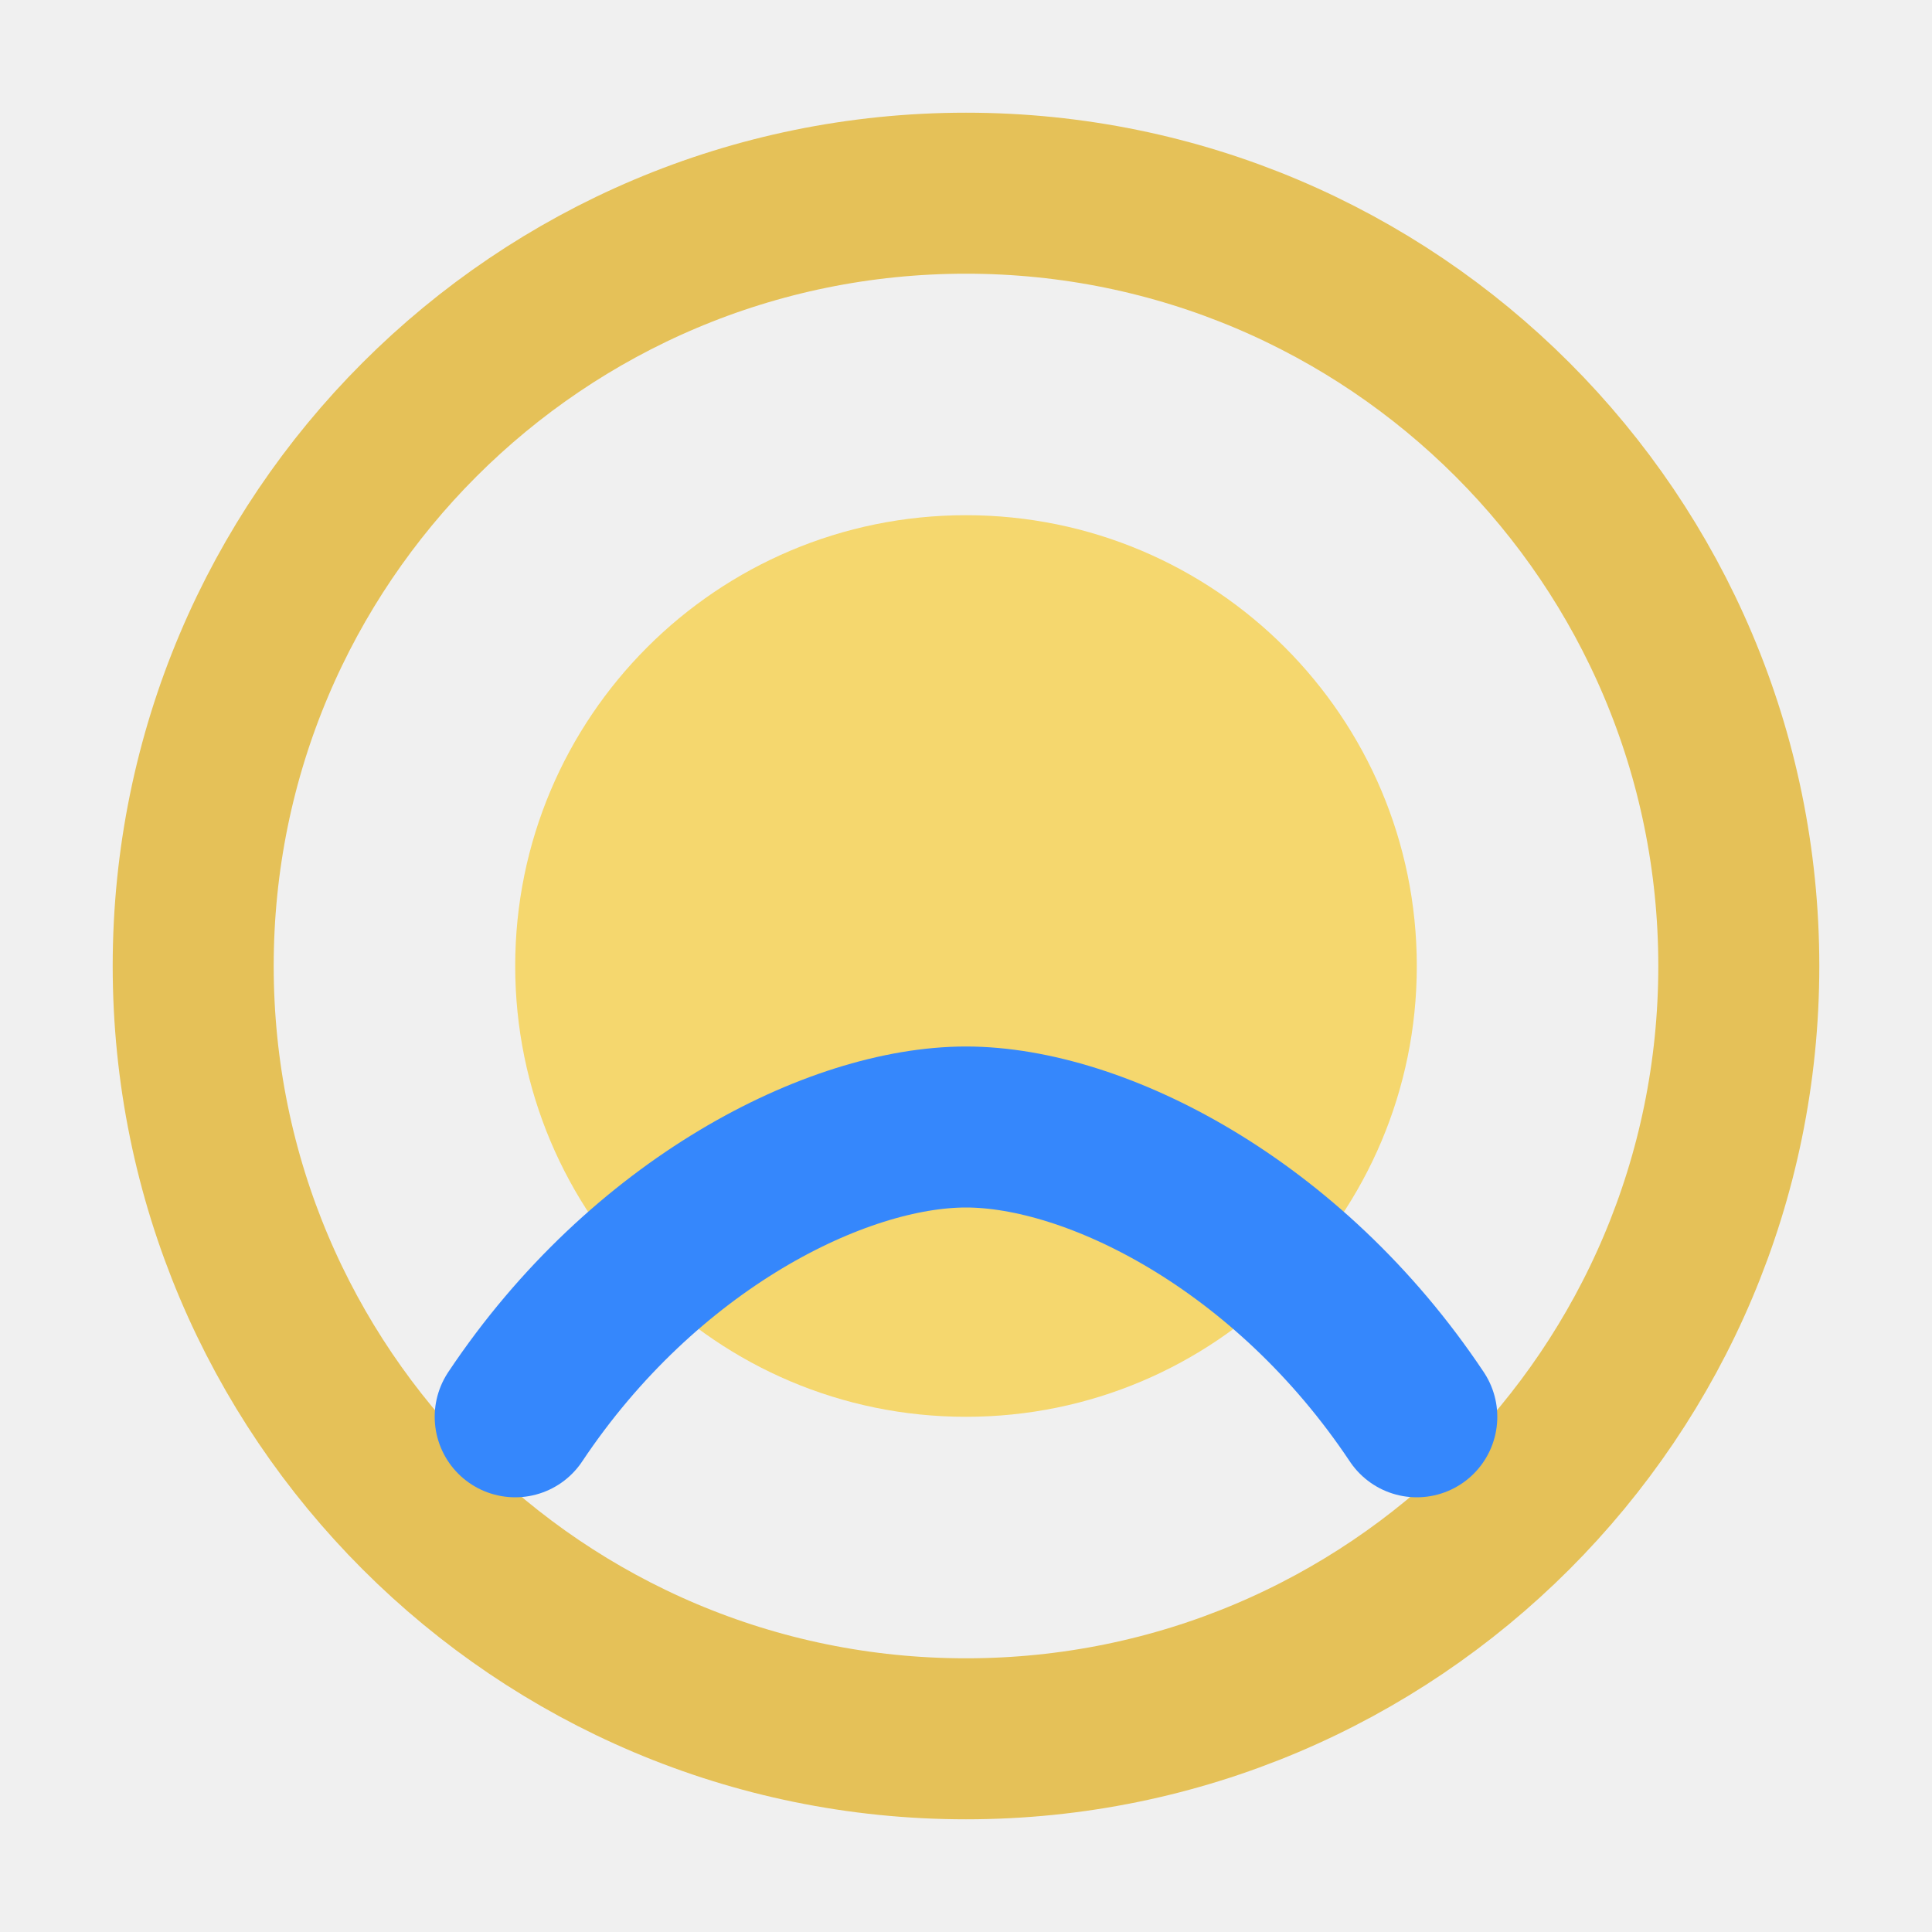
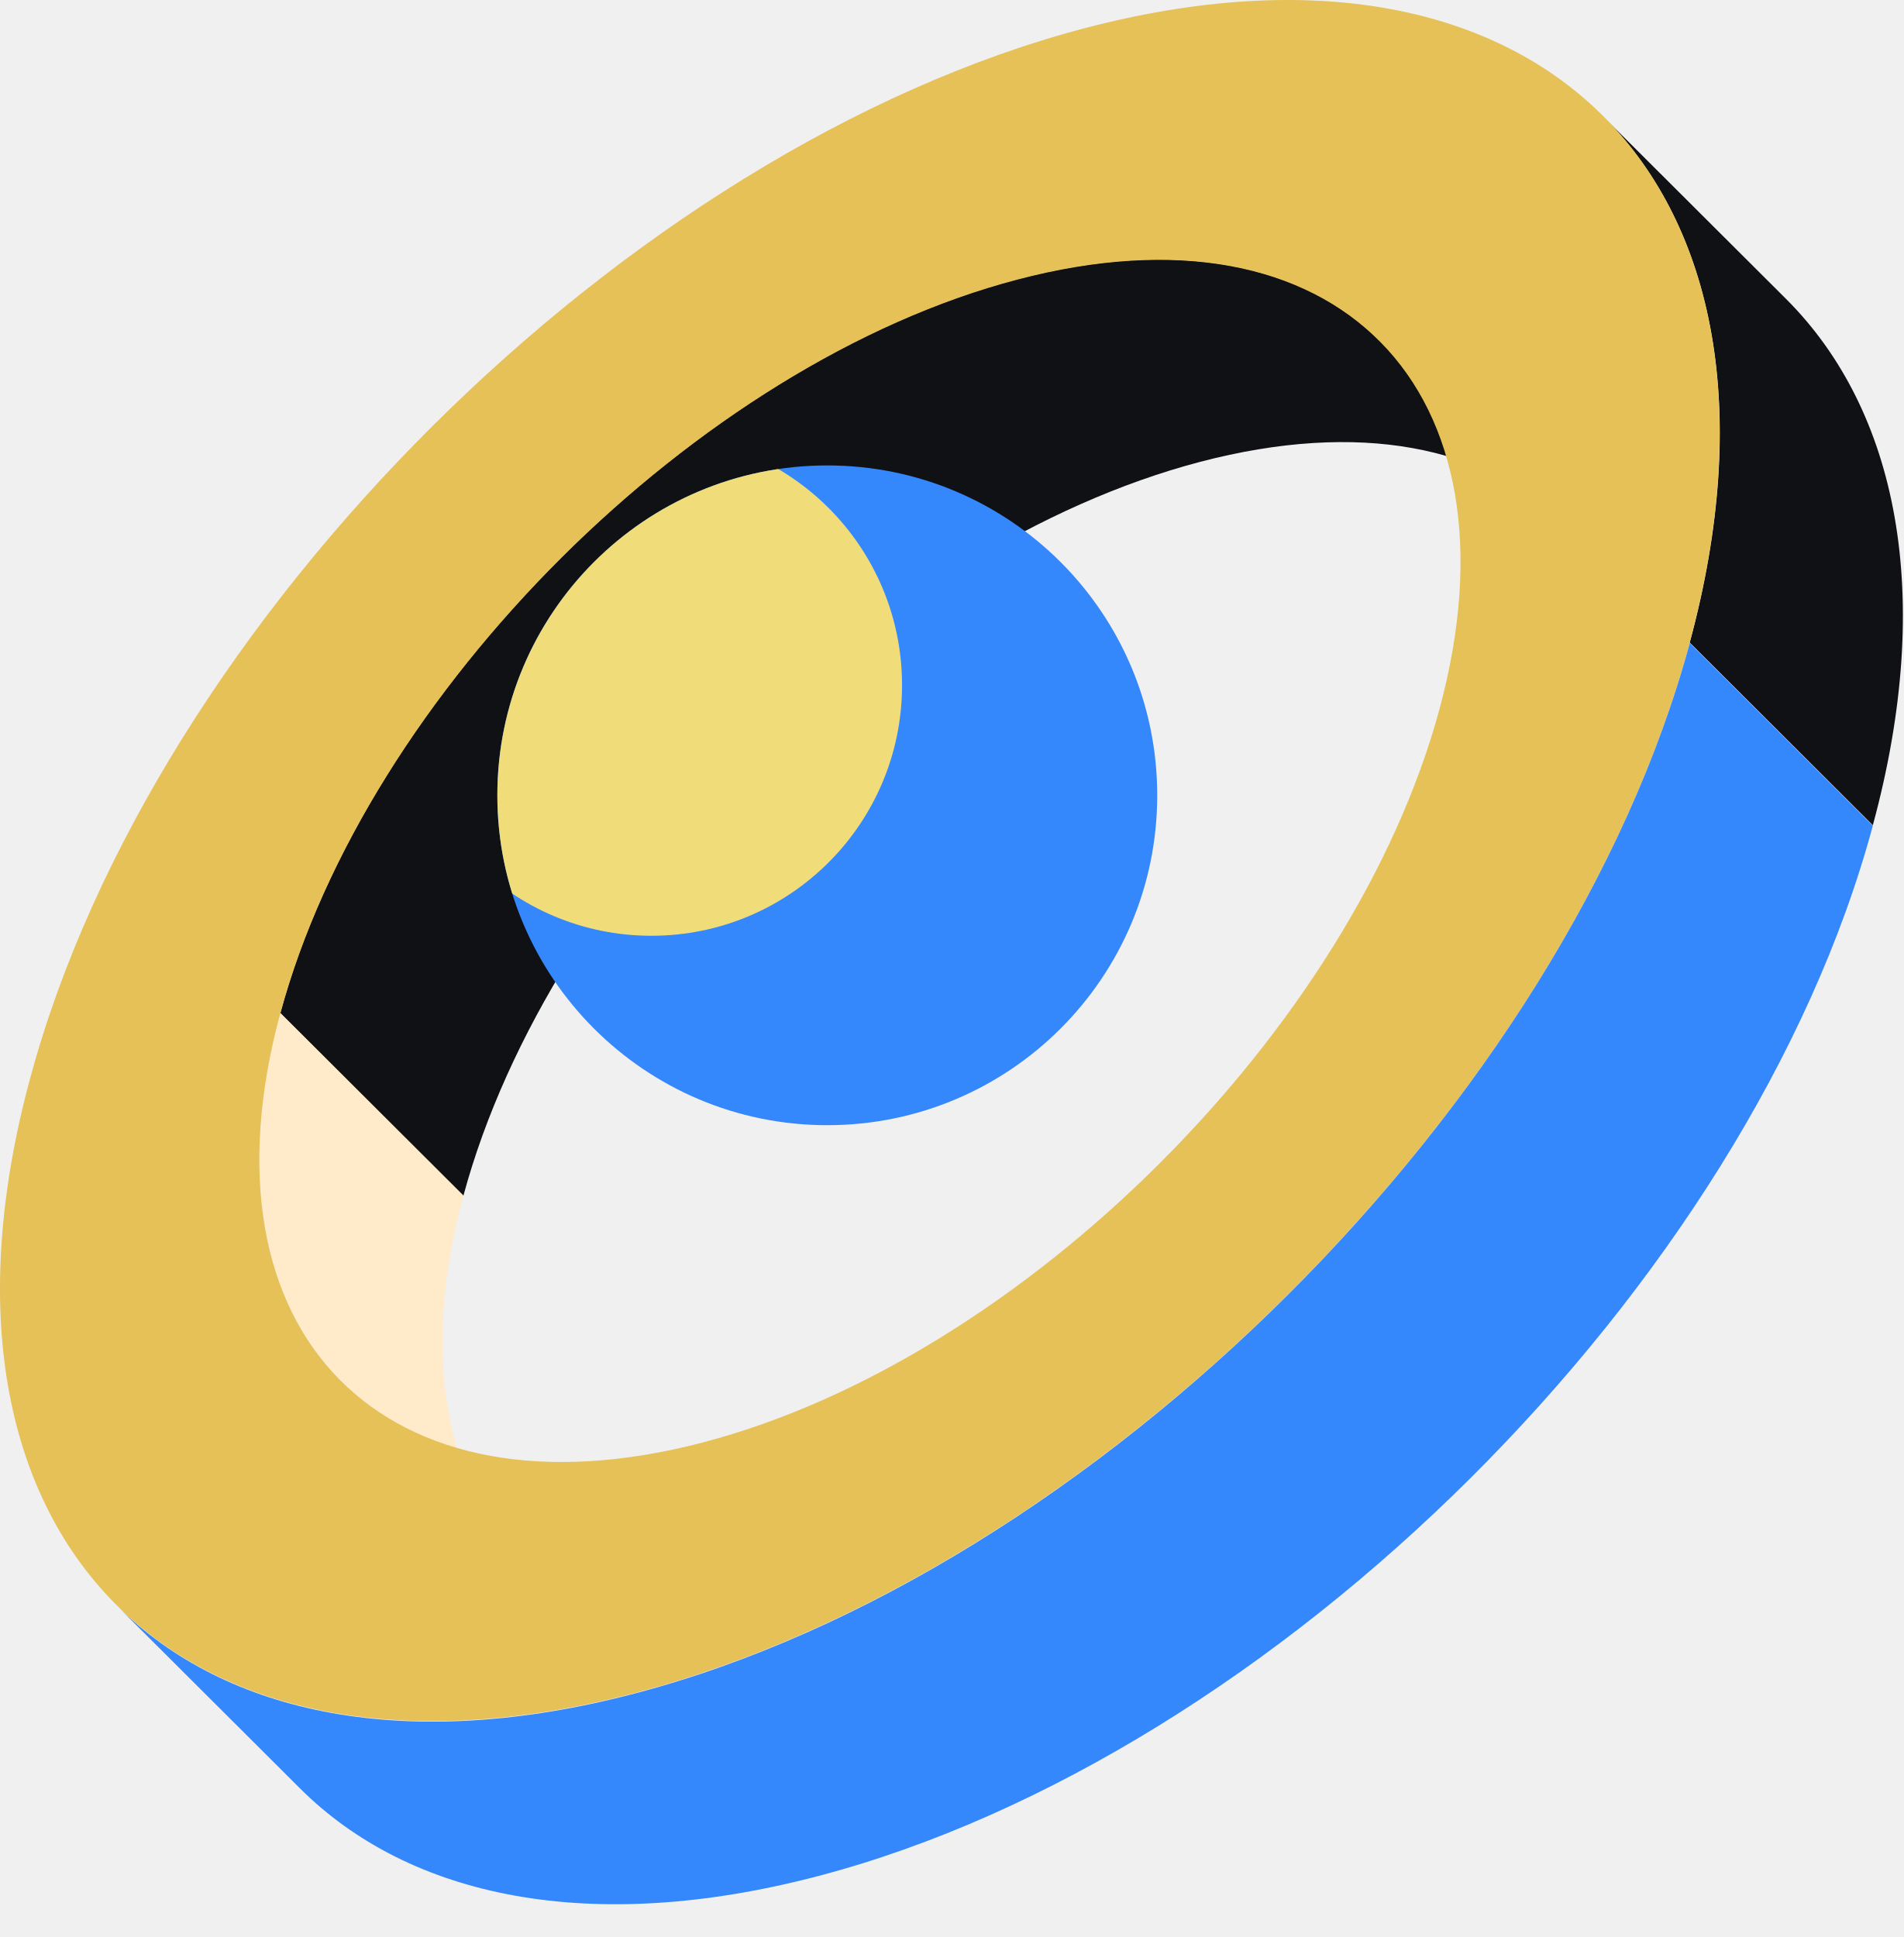
- <svg xmlns="http://www.w3.org/2000/svg" viewBox="0 0 120 120" fill="none" aria-hidden="true">
-   <circle cx="60" cy="60" r="48" stroke="#E5C158" stroke-width="10" />
-   <circle cx="60" cy="60" r="28" fill="#F5D76E" />
-   <path d="M32 88c8-12 20-18 28-18s20 6 28 18" stroke="#3587FC" stroke-width="10" stroke-linecap="round" />
+ <svg xmlns="http://www.w3.org/2000/svg" width="56" height="57" viewBox="0 0 56 57" fill="none" aria-hidden="true">
+   <path d="M40.581 10.016L45.968 15.39C43.715 13.136 39.995 12.363 35.314 13.59C25.913 16.056 16.179 25.751 13.633 35.191L8.245 29.818C10.792 20.377 20.513 10.696 29.927 8.216C34.594 6.989 38.328 7.763 40.581 10.016Z" fill="#0F1114" />
+   <path d="M15.42 46.005L10.033 40.632C7.753 38.352 6.966 34.551 8.246 29.804L13.633 35.178C12.353 39.925 13.127 43.712 15.42 46.005Z" fill="#FFEAC9" />
+   <path d="M47.169 3.429L52.556 8.803C55.823 12.069 56.943 17.497 55.103 24.284L49.716 18.91C51.556 12.11 50.436 6.682 47.169 3.429Z" fill="#0F1114" />
+   <path d="M49.716 18.91C46.076 32.418 32.141 46.285 18.687 49.819C5.219 53.353 -2.768 45.245 0.885 31.738C4.526 18.23 18.447 4.376 31.915 0.829C45.369 -2.705 53.356 5.389 49.716 18.897V18.91ZM8.246 29.818C5.699 39.245 11.286 44.912 20.687 42.445C30.088 39.978 39.809 30.284 42.355 20.857C44.902 11.416 39.328 5.749 29.928 8.229C20.527 10.696 10.793 20.39 8.246 29.831" fill="#E5C158" />
+   <path d="M8.819 52.619L3.432 47.246C6.659 50.472 12.006 51.593 18.687 49.832C32.141 46.299 46.062 32.431 49.716 18.923L55.103 24.297C51.463 37.805 37.528 51.673 24.074 55.206C17.38 56.966 12.046 55.846 8.819 52.619Z" fill="#3587FC" />
+   <path d="M24.34 33.111C29.701 33.111 34.048 28.765 34.048 23.404C34.048 18.042 29.701 13.696 24.34 13.696C18.979 13.696 14.633 18.042 14.633 23.404C14.633 28.765 18.979 33.111 24.34 33.111Z" fill="#3587FC" />
+   <mask id="mask0_140_230" style="mask-type:luminance" maskUnits="userSpaceOnUse" x="14" y="13" width="21" height="21">
+     <path d="M24.34 33.111C29.701 33.111 34.048 28.765 34.048 23.404C34.048 18.042 29.701 13.696 24.34 13.696C18.979 13.696 14.633 18.042 14.633 23.404C14.633 28.765 18.979 33.111 24.34 33.111Z" fill="white" />
+   </mask>
+   <g mask="url(#mask0_140_230)">
+     <path d="M19.166 27.537C23.239 27.537 26.54 24.236 26.54 20.163C26.54 16.091 23.239 12.79 19.166 12.79C15.094 12.79 11.793 16.091 11.793 20.163C11.793 24.236 15.094 27.537 19.166 27.537Z" fill="#F0DD7A" />
+   </g>
</svg>
